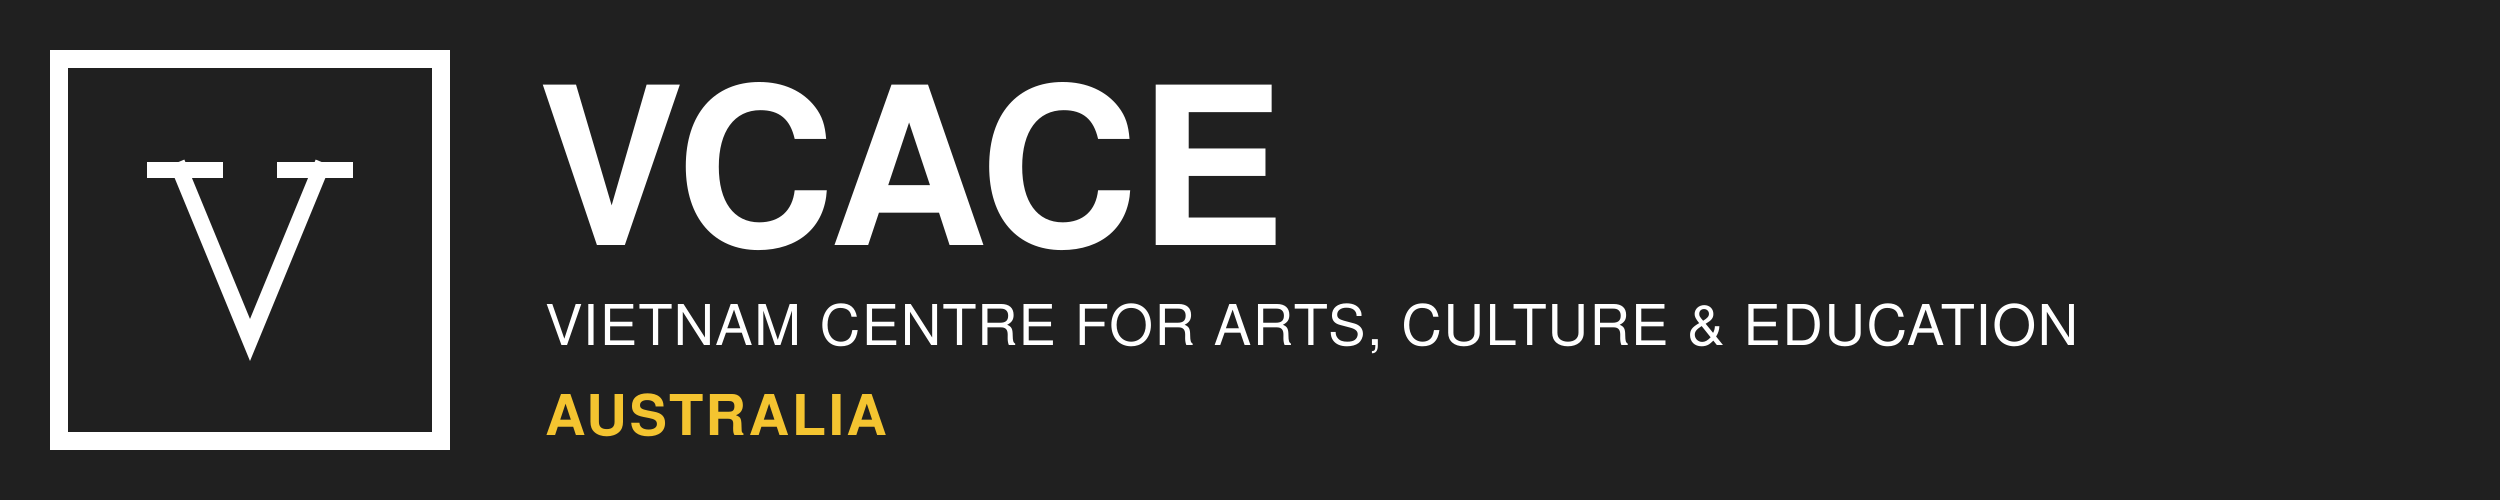
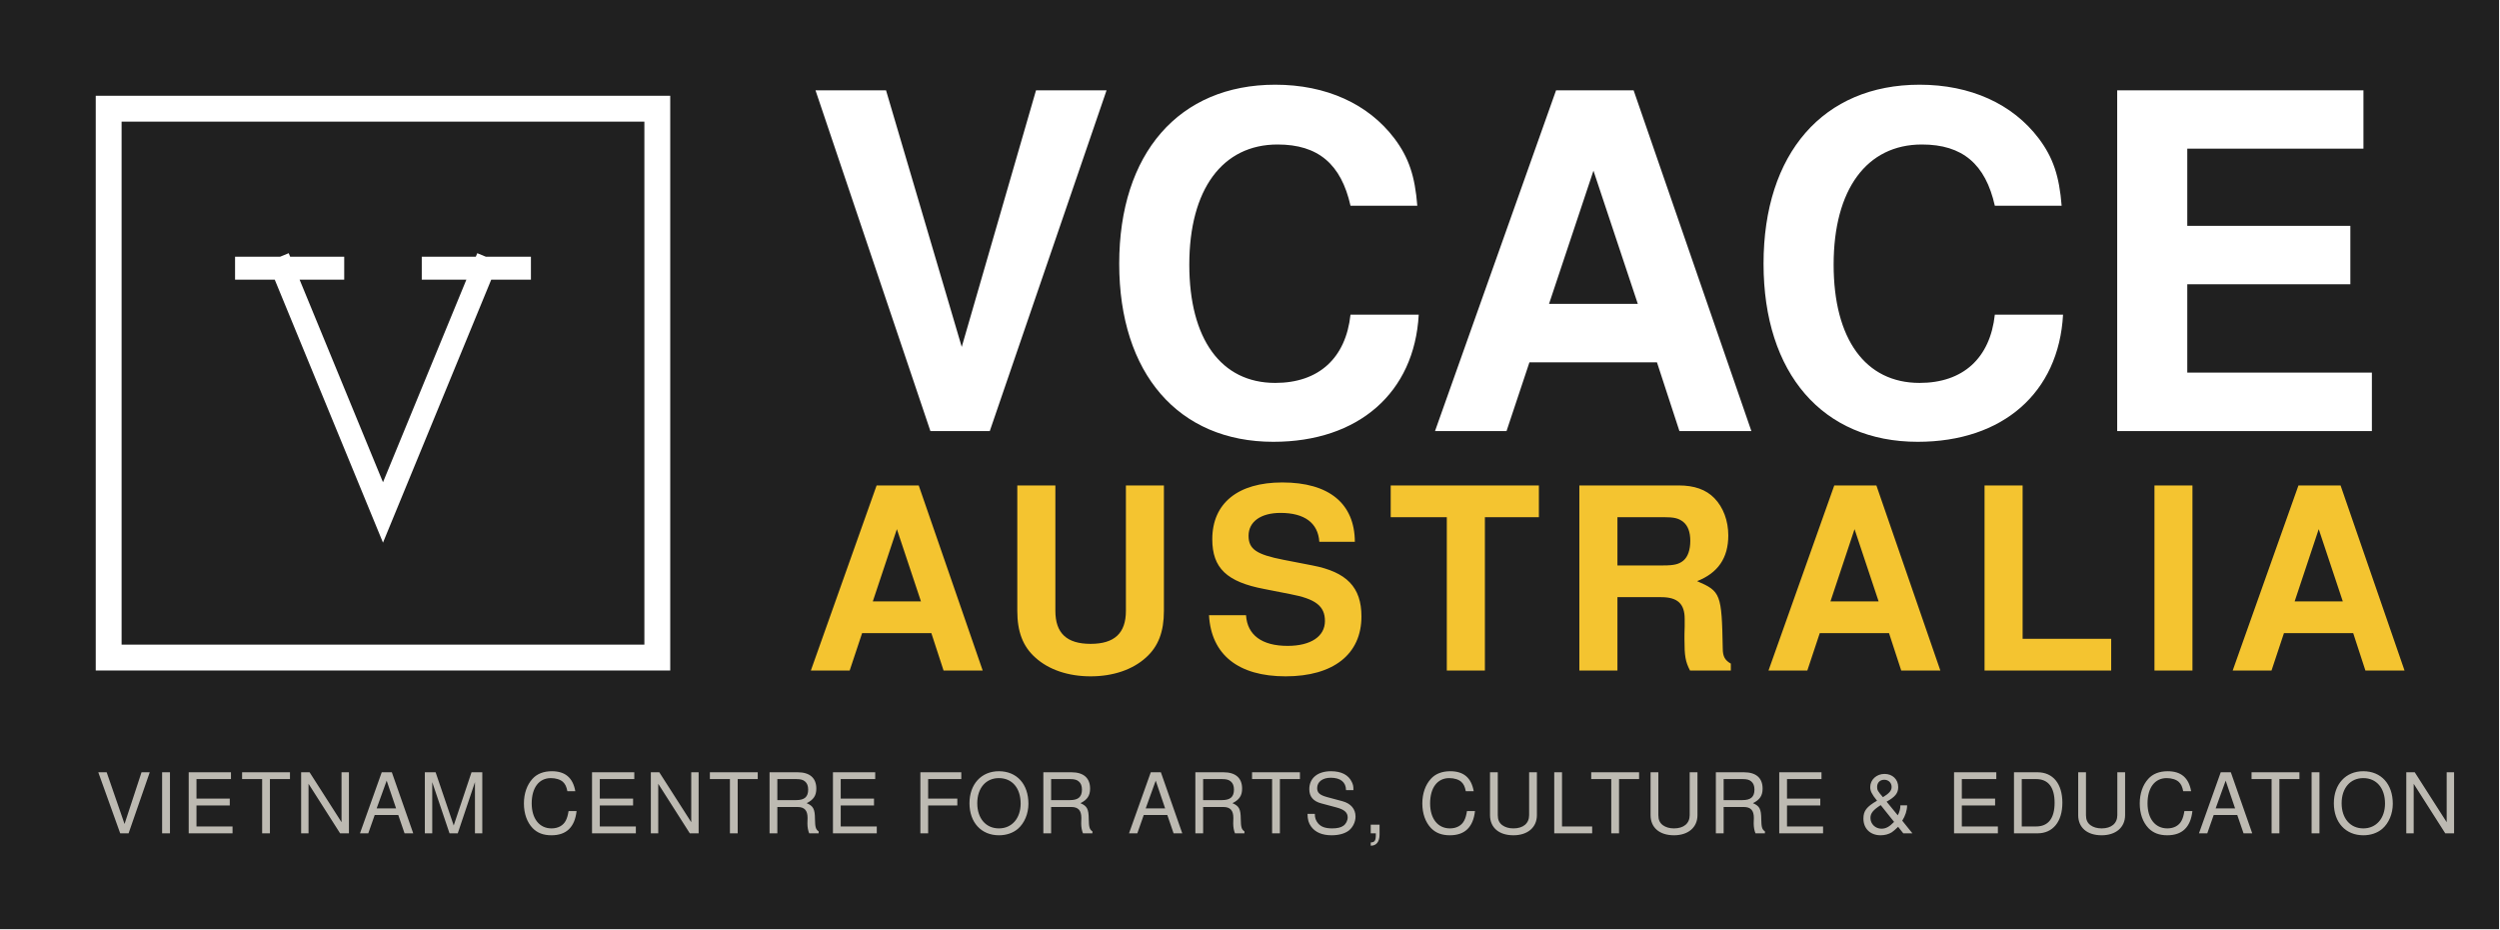
- <svg xmlns="http://www.w3.org/2000/svg" viewBox="0 0 1000 200" width="1000" height="200">
-   <rect width="1000" height="200" fill="#202020" />
-   <rect x="23.6" y="23.6" width="152.8" height="152.8" fill="none" stroke="#FFFFFF" stroke-width="7.2" />
-   <path transform="translate(52.0 52.0) scale(4.0)" d="M2.5 4h6M15.5 4h6M5 4l7 17 7-17" fill="none" stroke="#FFFFFF" stroke-width="1.600" stroke-linecap="square" />
-   <text x="215" y="98" font-family="'Helvetica Neue', Helvetica, Arial, sans-serif" font-weight="700" font-size="88" fill="#FFFFFF">VCACE</text>
-   <text x="218" y="138" font-family="'Helvetica Neue', Helvetica, Arial, sans-serif" font-size="22.5" letter-spacing="0.6" fill="#FFFFFF">VIETNAM CENTRE FOR ARTS, CULTURE &amp; EDUCATION</text>
-   <text x="218" y="174" font-family="'Helvetica Neue', Helvetica, Arial, sans-serif" font-weight="700" font-size="22.5" letter-spacing="1" fill="#F4C430">AUSTRALIA</text>
+ <svg xmlns="http://www.w3.org/2000/svg" viewBox="0 0 522 194" width="522" height="194">
+   <rect width="522" height="194" fill="#202020" />
+   <rect x="22.7" y="22.7" width="114.6" height="114.6" fill="none" stroke="#FFFFFF" stroke-width="5.4" />
+   <path transform="translate(44.0 44.0) scale(3.0)" d="M2.5 4h6M15.5 4h6M5 4l7 17 7-17" fill="none" stroke="#FFFFFF" stroke-width="1.600" stroke-linecap="square" />
+   <text x="168" y="90" font-family="'Helvetica Neue', Helvetica, Arial, sans-serif" font-weight="700" font-size="97.6" textLength="334" lengthAdjust="spacingAndGlyphs" fill="#FFFFFF">VCACE</text>
+   <text x="168" y="140" font-family="'Helvetica Neue', Helvetica, Arial, sans-serif" font-weight="700" font-size="53" letter-spacing="4" textLength="334" lengthAdjust="spacing" fill="#F4C430">AUSTRALIA</text>
+   <text x="20" y="174" font-family="'Helvetica Neue', Helvetica, Arial, sans-serif" font-size="17.5" letter-spacing="0.86" textLength="482" lengthAdjust="spacing" fill="#BDBAB2">VIETNAM CENTRE FOR ARTS, CULTURE &amp; EDUCATION</text>
</svg>
